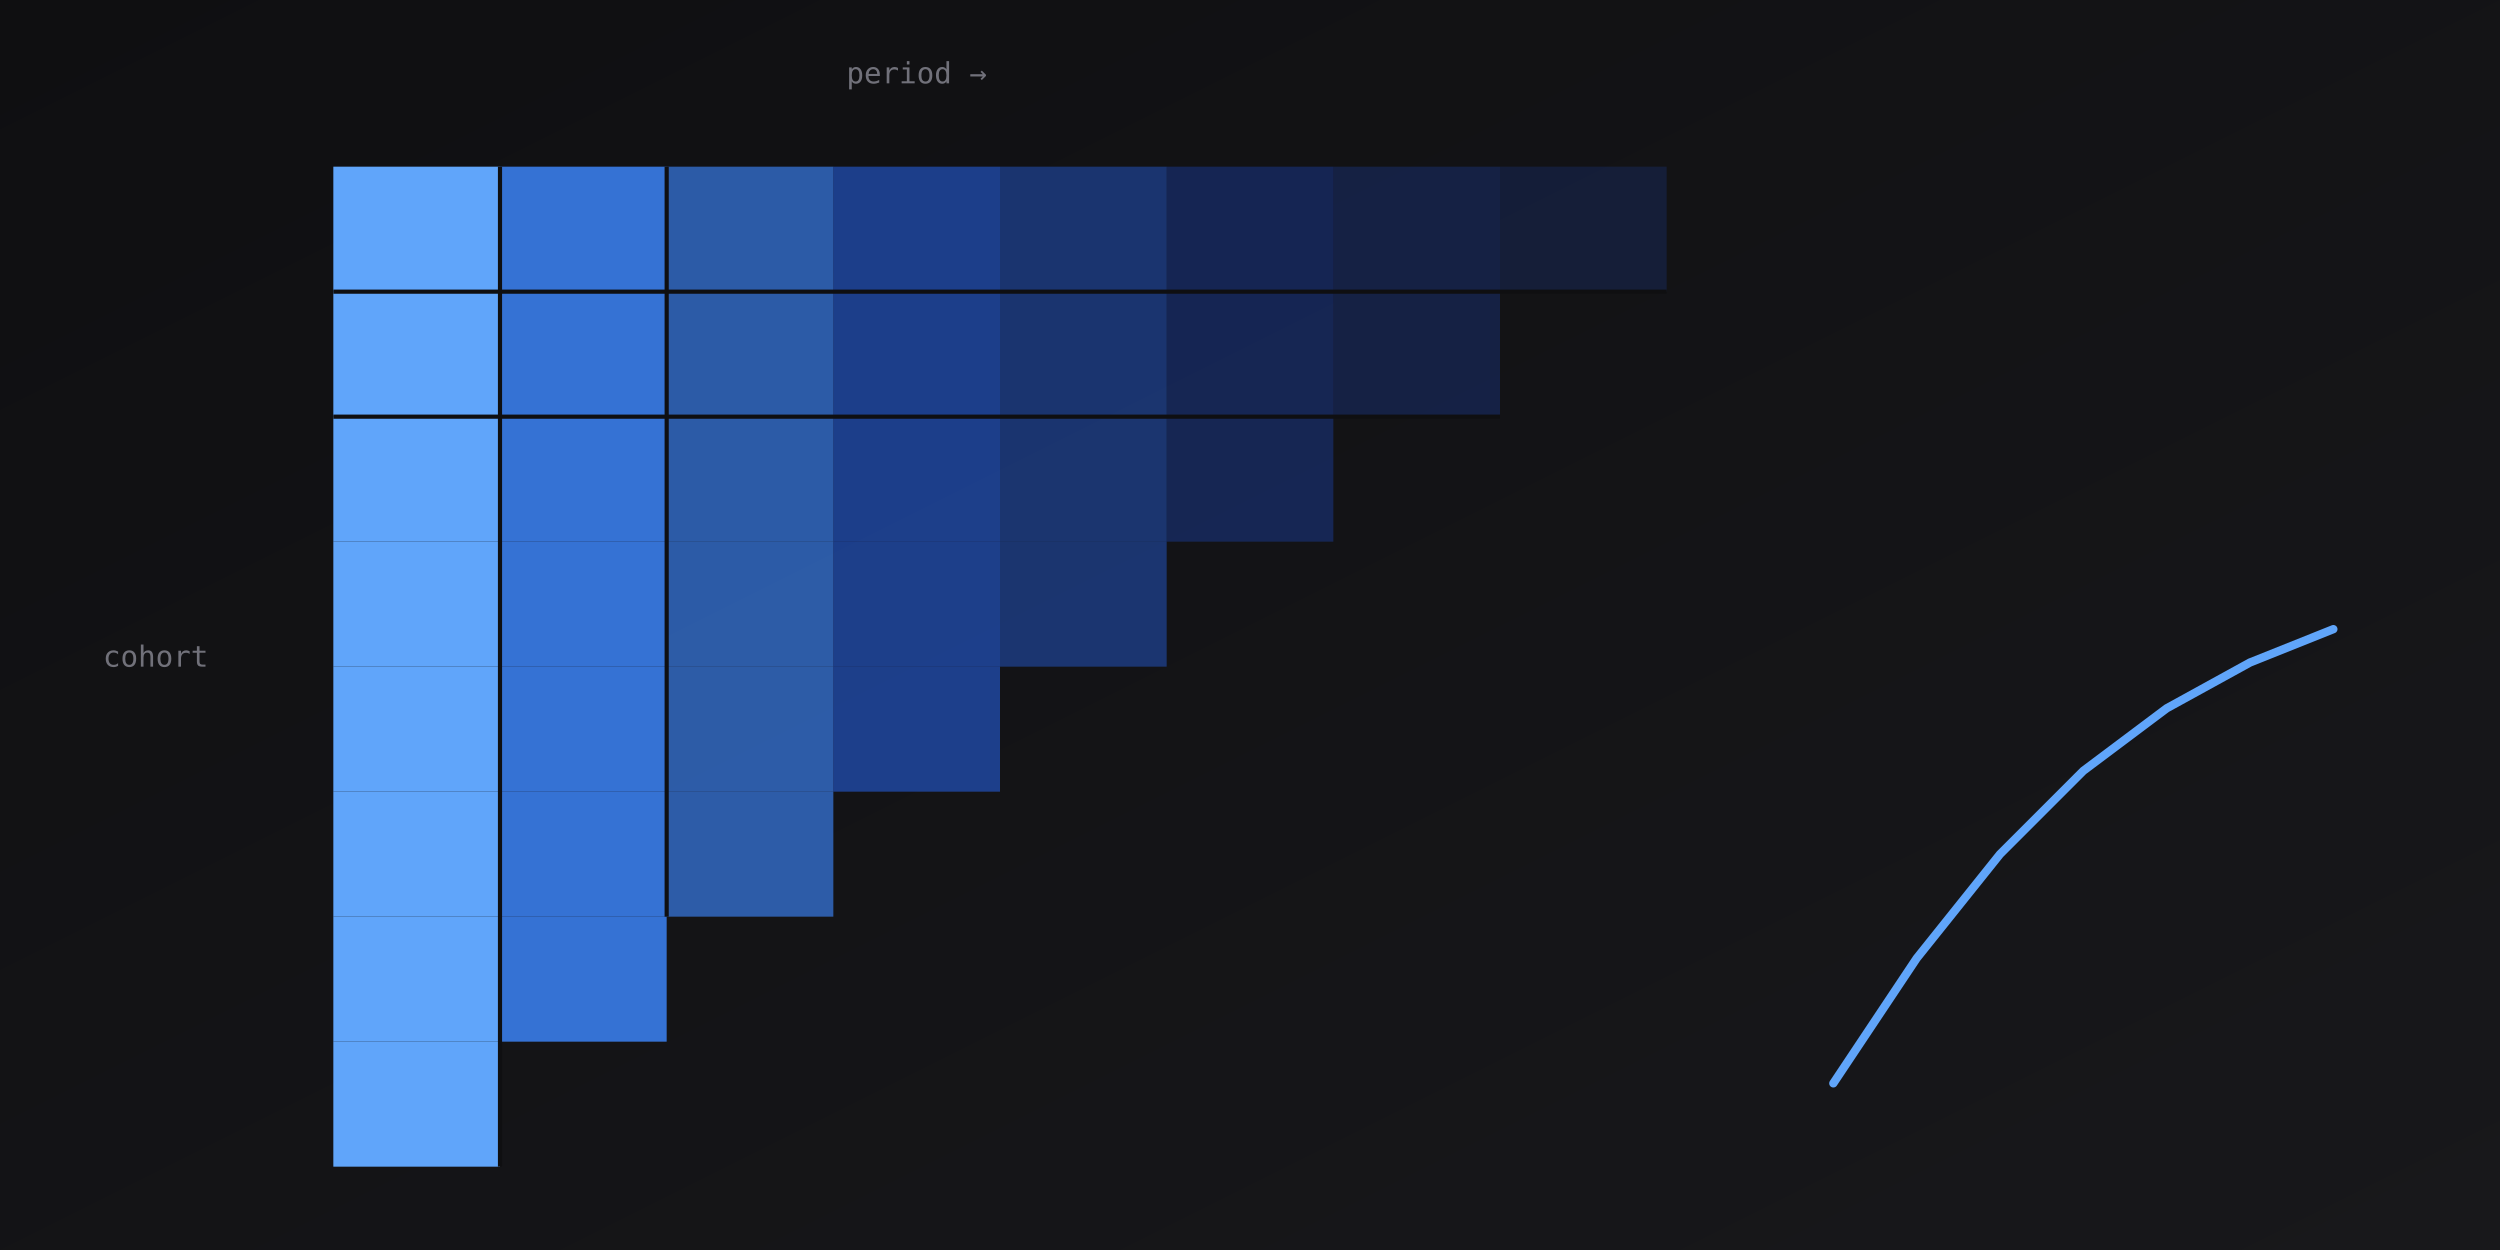
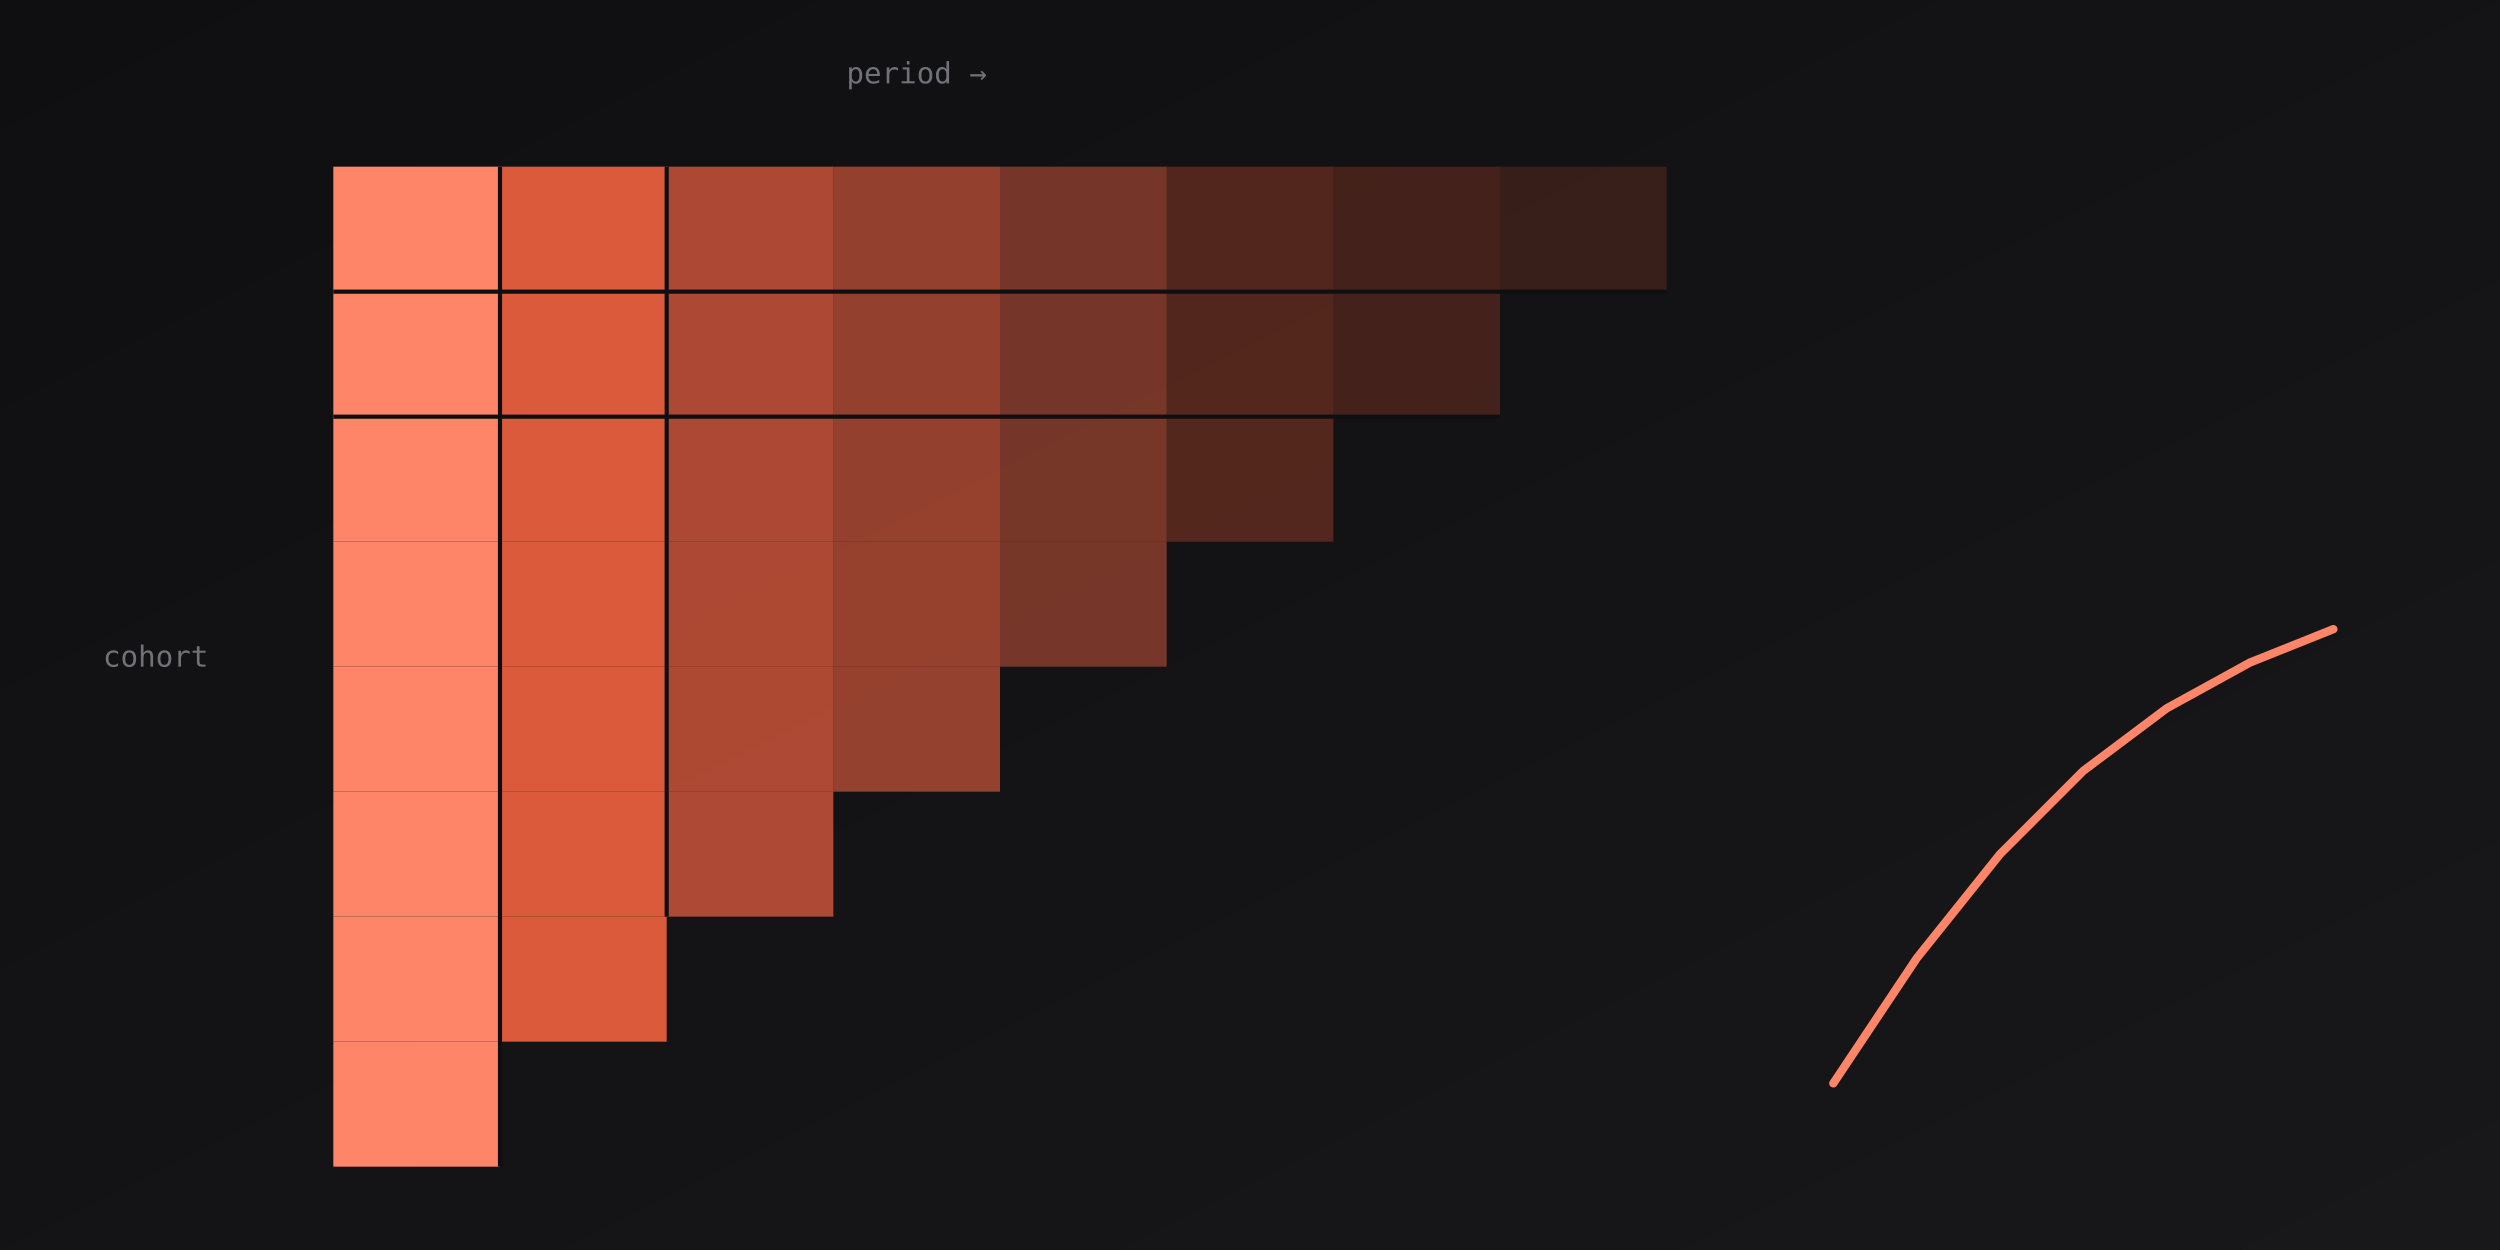
<svg xmlns="http://www.w3.org/2000/svg" viewBox="0 0 1200 600" role="img" aria-label="Cohort retention: triangular heatmap matrix by cohort and period">
  <defs>
    <linearGradient id="bg" x1="0" y1="0" x2="1" y2="1">
      <stop offset="0" stop-color="#0f0f11" />
      <stop offset="1" stop-color="#18181b" />
    </linearGradient>
  </defs>
  <rect width="1200" height="600" fill="url(#bg)" />
  <g>
-     <rect x="160" y="80" width="80" height="60" fill="#60a5fa" />
-     <rect x="240" y="80" width="80" height="60" fill="#3b82f6" opacity="0.85" />
-     <rect x="320" y="80" width="80" height="60" fill="#3b82f6" opacity="0.65" />
-     <rect x="400" y="80" width="80" height="60" fill="#2563eb" opacity="0.55" />
-     <rect x="480" y="80" width="80" height="60" fill="#2563eb" opacity="0.42" />
-     <rect x="560" y="80" width="80" height="60" fill="#1d4ed8" opacity="0.32" />
-     <rect x="640" y="80" width="80" height="60" fill="#1d4ed8" opacity="0.24" />
-     <rect x="720" y="80" width="80" height="60" fill="#1d4ed8" opacity="0.18" />
-     <rect x="160" y="140" width="80" height="60" fill="#60a5fa" />
-     <rect x="240" y="140" width="80" height="60" fill="#3b82f6" opacity="0.85" />
-     <rect x="320" y="140" width="80" height="60" fill="#3b82f6" opacity="0.65" />
-     <rect x="400" y="140" width="80" height="60" fill="#2563eb" opacity="0.55" />
-     <rect x="480" y="140" width="80" height="60" fill="#2563eb" opacity="0.42" />
-     <rect x="560" y="140" width="80" height="60" fill="#1d4ed8" opacity="0.32" />
-     <rect x="640" y="140" width="80" height="60" fill="#1d4ed8" opacity="0.24" />
-     <rect x="160" y="200" width="80" height="60" fill="#60a5fa" />
-     <rect x="240" y="200" width="80" height="60" fill="#3b82f6" opacity="0.85" />
-     <rect x="320" y="200" width="80" height="60" fill="#3b82f6" opacity="0.65" />
-     <rect x="400" y="200" width="80" height="60" fill="#2563eb" opacity="0.55" />
-     <rect x="480" y="200" width="80" height="60" fill="#2563eb" opacity="0.42" />
-     <rect x="560" y="200" width="80" height="60" fill="#1d4ed8" opacity="0.32" />
-     <rect x="160" y="260" width="80" height="60" fill="#60a5fa" />
-     <rect x="240" y="260" width="80" height="60" fill="#3b82f6" opacity="0.85" />
-     <rect x="320" y="260" width="80" height="60" fill="#3b82f6" opacity="0.65" />
-     <rect x="400" y="260" width="80" height="60" fill="#2563eb" opacity="0.55" />
-     <rect x="480" y="260" width="80" height="60" fill="#2563eb" opacity="0.42" />
-     <rect x="160" y="320" width="80" height="60" fill="#60a5fa" />
-     <rect x="240" y="320" width="80" height="60" fill="#3b82f6" opacity="0.85" />
-     <rect x="320" y="320" width="80" height="60" fill="#3b82f6" opacity="0.65" />
-     <rect x="400" y="320" width="80" height="60" fill="#2563eb" opacity="0.55" />
-     <rect x="160" y="380" width="80" height="60" fill="#60a5fa" />
-     <rect x="240" y="380" width="80" height="60" fill="#3b82f6" opacity="0.85" />
-     <rect x="320" y="380" width="80" height="60" fill="#3b82f6" opacity="0.65" />
-     <rect x="160" y="440" width="80" height="60" fill="#60a5fa" />
-     <rect x="240" y="440" width="80" height="60" fill="#3b82f6" opacity="0.85" />
-     <rect x="160" y="500" width="80" height="60" fill="#60a5fa" />
+     <rect x="160" y="80" width="80" height="60" fill="#ff8569" />
+     <rect x="240" y="80" width="80" height="60" fill="#ff6643" opacity="0.85" />
+     <rect x="320" y="80" width="80" height="60" fill="#ff6643" opacity="0.65" />
+     <rect x="400" y="80" width="80" height="60" fill="#ff6643" opacity="0.55" />
+     <rect x="480" y="80" width="80" height="60" fill="#ff6643" opacity="0.42" />
+     <rect x="560" y="80" width="80" height="60" fill="#e0532f" opacity="0.32" />
+     <rect x="640" y="80" width="80" height="60" fill="#e0532f" opacity="0.24" />
+     <rect x="720" y="80" width="80" height="60" fill="#e0532f" opacity="0.18" />
+     <rect x="160" y="140" width="80" height="60" fill="#ff8569" />
+     <rect x="240" y="140" width="80" height="60" fill="#ff6643" opacity="0.85" />
+     <rect x="320" y="140" width="80" height="60" fill="#ff6643" opacity="0.65" />
+     <rect x="400" y="140" width="80" height="60" fill="#ff6643" opacity="0.55" />
+     <rect x="480" y="140" width="80" height="60" fill="#ff6643" opacity="0.42" />
+     <rect x="560" y="140" width="80" height="60" fill="#e0532f" opacity="0.32" />
+     <rect x="640" y="140" width="80" height="60" fill="#e0532f" opacity="0.24" />
+     <rect x="160" y="200" width="80" height="60" fill="#ff8569" />
+     <rect x="240" y="200" width="80" height="60" fill="#ff6643" opacity="0.85" />
+     <rect x="320" y="200" width="80" height="60" fill="#ff6643" opacity="0.65" />
+     <rect x="400" y="200" width="80" height="60" fill="#ff6643" opacity="0.55" />
+     <rect x="480" y="200" width="80" height="60" fill="#ff6643" opacity="0.42" />
+     <rect x="560" y="200" width="80" height="60" fill="#e0532f" opacity="0.32" />
+     <rect x="160" y="260" width="80" height="60" fill="#ff8569" />
+     <rect x="240" y="260" width="80" height="60" fill="#ff6643" opacity="0.85" />
+     <rect x="320" y="260" width="80" height="60" fill="#ff6643" opacity="0.65" />
+     <rect x="400" y="260" width="80" height="60" fill="#ff6643" opacity="0.55" />
+     <rect x="480" y="260" width="80" height="60" fill="#ff6643" opacity="0.42" />
+     <rect x="160" y="320" width="80" height="60" fill="#ff8569" />
+     <rect x="240" y="320" width="80" height="60" fill="#ff6643" opacity="0.85" />
+     <rect x="320" y="320" width="80" height="60" fill="#ff6643" opacity="0.65" />
+     <rect x="400" y="320" width="80" height="60" fill="#ff6643" opacity="0.55" />
+     <rect x="160" y="380" width="80" height="60" fill="#ff8569" />
+     <rect x="240" y="380" width="80" height="60" fill="#ff6643" opacity="0.85" />
+     <rect x="320" y="380" width="80" height="60" fill="#ff6643" opacity="0.65" />
+     <rect x="160" y="440" width="80" height="60" fill="#ff8569" />
+     <rect x="240" y="440" width="80" height="60" fill="#ff6643" opacity="0.85" />
+     <rect x="160" y="500" width="80" height="60" fill="#ff8569" />
  </g>
  <g stroke="#0f0f11" stroke-width="2">
    <line x1="240" y1="80" x2="240" y2="560" />
    <line x1="320" y1="80" x2="320" y2="440" />
    <line x1="160" y1="140" x2="800" y2="140" />
    <line x1="160" y1="200" x2="720" y2="200" />
  </g>
  <g font-family="SF Mono, Monaco, monospace" font-size="14" fill="#71717a">
    <text x="100" y="320" text-anchor="end">cohort</text>
    <text x="440" y="40" text-anchor="middle">period →</text>
  </g>
-   <polyline points="880,520 920,460 960,410 1000,370 1040,340 1080,318 1120,302" fill="none" stroke="#60a5fa" stroke-width="4" stroke-linecap="round" stroke-linejoin="round" />
+   <polyline points="880,520 920,460 960,410 1000,370 1040,340 1080,318 1120,302" fill="none" stroke="#ff8569" stroke-width="4" stroke-linecap="round" stroke-linejoin="round" />
</svg>
